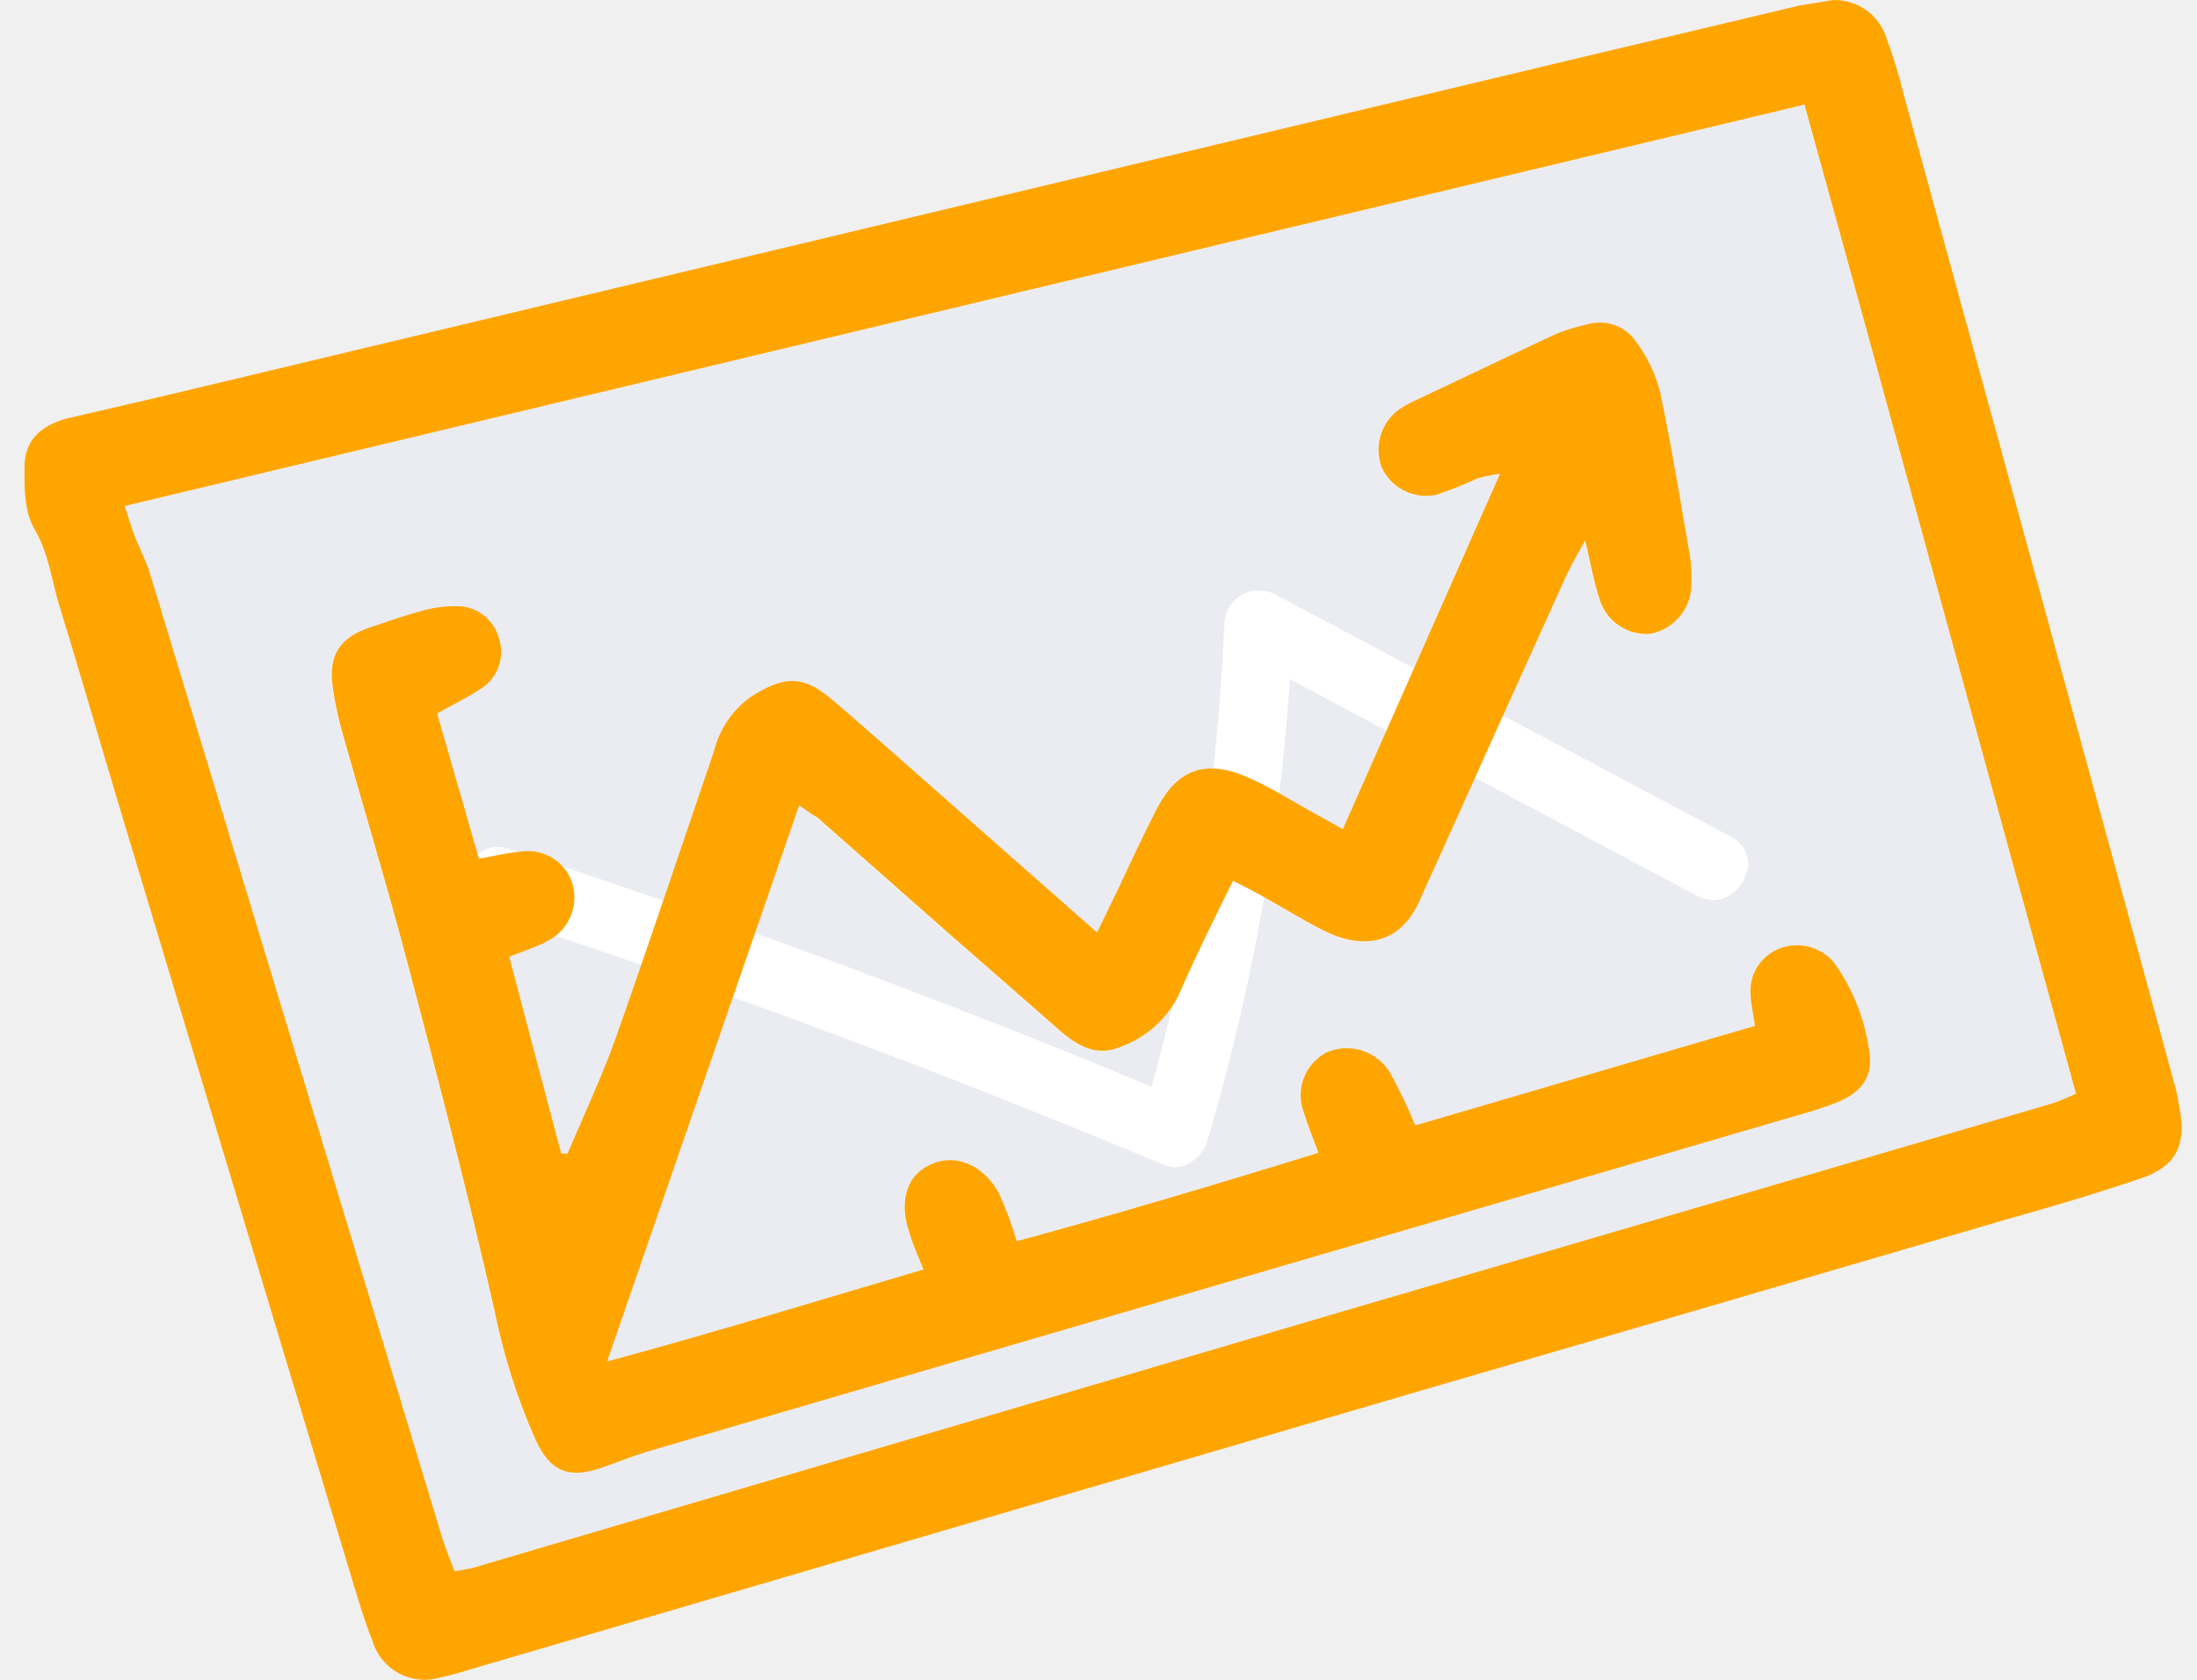
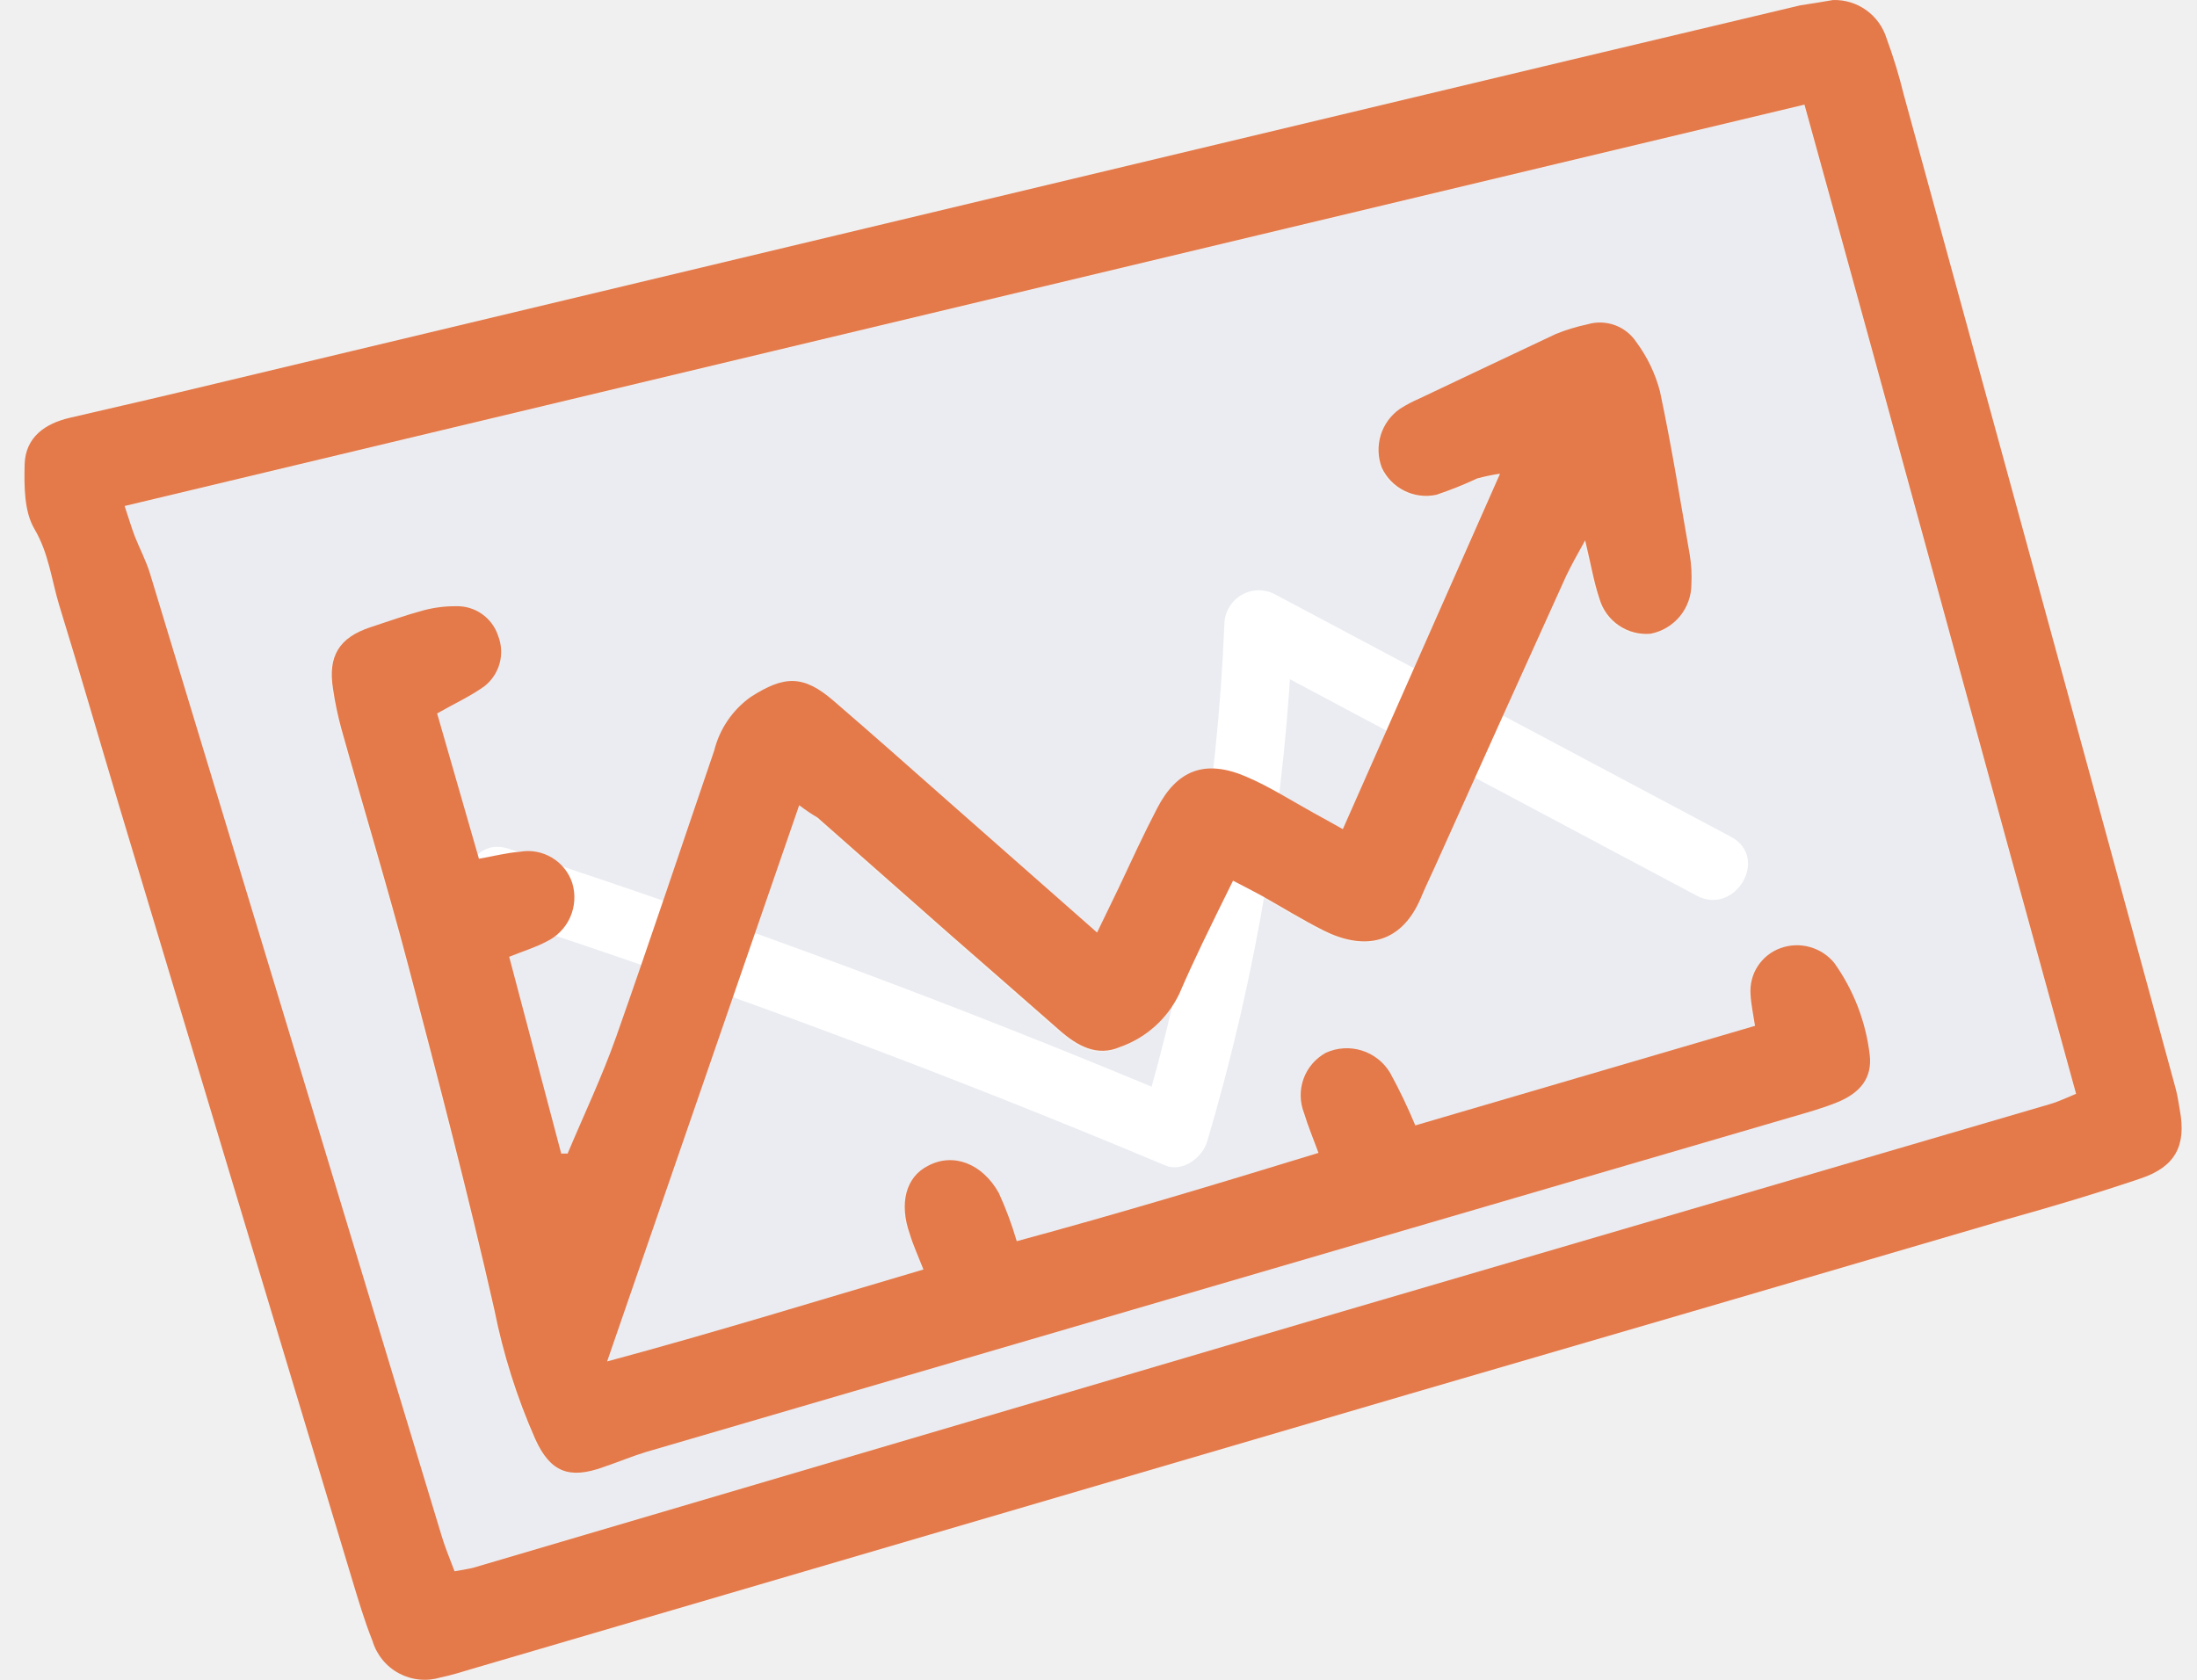
<svg xmlns="http://www.w3.org/2000/svg" width="51" height="39" viewBox="0 0 51 39" fill="none">
  <path d="M10.551 36.482C10.434 36.165 10.326 35.916 10.235 35.65C7.981 28.211 5.727 20.769 3.471 13.326C3.379 13.028 3.231 12.75 3.117 12.459C3.041 12.26 2.981 12.055 2.883 11.761L41.877 2.442C43.993 10.078 46.058 17.705 48.183 25.408C47.98 25.49 47.787 25.585 47.585 25.645L31.183 30.442L11.003 36.38C10.896 36.425 10.782 36.45 10.551 36.482ZM18.548 18.695C18.734 18.834 18.864 18.91 18.953 19.011L22.042 21.737C22.88 22.477 23.721 23.21 24.572 23.95C24.979 24.308 25.438 24.583 25.975 24.336C26.577 24.123 27.071 23.681 27.348 23.106C27.515 22.711 27.699 22.325 27.882 21.936C28.113 21.456 28.35 20.988 28.597 20.475C28.869 20.617 29.071 20.719 29.27 20.829C29.745 21.095 30.219 21.383 30.69 21.626C31.582 22.078 32.474 21.996 32.951 20.889C33.052 20.652 33.163 20.422 33.267 20.188C34.29 17.923 35.311 15.659 36.331 13.395C36.445 13.142 36.594 12.902 36.771 12.573C36.9 13.111 36.97 13.522 37.106 13.939C37.181 14.189 37.339 14.405 37.554 14.551C37.77 14.697 38.029 14.765 38.288 14.742C38.555 14.69 38.795 14.548 38.968 14.338C39.141 14.129 39.236 13.866 39.237 13.595C39.248 13.365 39.236 13.135 39.199 12.908C38.978 11.643 38.776 10.379 38.507 9.114C38.399 8.702 38.213 8.315 37.96 7.972C37.84 7.791 37.665 7.652 37.46 7.578C37.256 7.503 37.033 7.496 36.825 7.558C36.574 7.612 36.328 7.687 36.091 7.783C35.028 8.273 33.972 8.779 32.929 9.278C32.771 9.346 32.619 9.427 32.474 9.519C32.26 9.666 32.103 9.881 32.026 10.129C31.949 10.376 31.958 10.642 32.05 10.885C32.158 11.118 32.342 11.307 32.572 11.422C32.801 11.537 33.063 11.57 33.315 11.517C33.638 11.409 33.954 11.282 34.263 11.138C34.438 11.09 34.615 11.053 34.794 11.027L31.164 19.27C30.889 19.116 30.693 19.005 30.494 18.897C29.969 18.61 29.46 18.265 28.913 18.047C27.964 17.645 27.332 17.892 26.851 18.79C26.535 19.4 26.254 20.026 25.956 20.643L25.46 21.671L22.051 18.666C21.15 17.873 20.252 17.085 19.341 16.289C18.639 15.685 18.197 15.7 17.416 16.203C16.996 16.504 16.696 16.945 16.571 17.446C15.816 19.659 15.079 21.873 14.298 24.086C13.982 25.01 13.549 25.898 13.169 26.802H13.02L11.797 22.221C12.113 22.088 12.401 22.006 12.65 21.873C12.9 21.757 13.099 21.555 13.211 21.304C13.324 21.053 13.341 20.77 13.261 20.507C13.179 20.26 13.011 20.051 12.787 19.918C12.563 19.785 12.299 19.737 12.043 19.783C11.727 19.805 11.446 19.881 11.095 19.944L10.124 16.57C10.544 16.33 10.908 16.162 11.224 15.938C11.395 15.803 11.518 15.617 11.575 15.406C11.632 15.196 11.62 14.973 11.54 14.771C11.474 14.565 11.342 14.387 11.166 14.262C10.989 14.138 10.776 14.075 10.56 14.082C10.303 14.08 10.047 14.113 9.798 14.18C9.387 14.29 8.986 14.436 8.578 14.569C7.85 14.809 7.585 15.236 7.708 16.001C7.753 16.312 7.818 16.621 7.901 16.924C8.416 18.765 8.973 20.595 9.46 22.445C10.156 25.092 10.848 27.742 11.452 30.41C11.658 31.443 11.976 32.451 12.401 33.414C12.767 34.189 13.207 34.363 13.982 34.069C14.298 33.955 14.614 33.822 14.949 33.724L41.552 25.946C41.909 25.841 42.266 25.743 42.611 25.604C43.168 25.383 43.44 25.026 43.38 24.5C43.29 23.73 43.007 22.995 42.557 22.363C42.41 22.184 42.212 22.055 41.989 21.993C41.766 21.932 41.529 21.94 41.312 22.018C41.094 22.096 40.907 22.243 40.781 22.436C40.655 22.63 40.596 22.86 40.613 23.09C40.613 23.331 40.679 23.571 40.717 23.824L32.831 26.135C32.658 25.718 32.463 25.311 32.246 24.915C32.098 24.667 31.864 24.482 31.589 24.396C31.313 24.311 31.016 24.33 30.753 24.45C30.514 24.581 30.33 24.795 30.237 25.052C30.144 25.308 30.148 25.59 30.247 25.844C30.336 26.145 30.459 26.433 30.583 26.774C28.252 27.489 25.919 28.181 23.579 28.823C23.467 28.442 23.329 28.069 23.164 27.707C22.782 27.005 22.105 26.758 21.517 27.075C21.008 27.334 20.843 27.944 21.096 28.655C21.188 28.918 21.302 29.171 21.413 29.481C18.956 30.205 16.581 30.939 14.07 31.615L18.548 18.695Z" fill="#EAECF1" />
  <path d="M11.388 21.227C16.688 22.954 21.909 24.898 27.05 27.058C27.448 27.226 27.913 26.875 28.021 26.508C29.18 22.601 29.849 18.565 30.013 14.492L28.824 15.175L39.385 20.794C40.283 21.272 41.083 19.909 40.182 19.428L29.611 13.806C29.491 13.739 29.355 13.704 29.217 13.705C29.079 13.706 28.943 13.743 28.824 13.811C28.704 13.88 28.604 13.979 28.534 14.097C28.463 14.216 28.425 14.351 28.422 14.489C28.262 18.421 27.612 22.317 26.487 26.087L27.461 25.534C22.324 23.373 17.103 21.43 11.799 19.703C10.829 19.387 10.414 20.914 11.379 21.227H11.388Z" fill="white" />
-   <path d="M42.549 0.001C42.825 -0.008 43.097 0.075 43.322 0.236C43.547 0.397 43.713 0.628 43.794 0.892C43.952 1.32 44.085 1.756 44.193 2.198C45.768 7.941 47.339 13.682 48.908 19.422C49.439 21.374 49.971 23.325 50.505 25.275C50.549 25.439 50.574 25.61 50.602 25.778C50.754 26.594 50.498 27.09 49.695 27.359C48.67 27.707 47.63 28.017 46.59 28.307C41.967 29.665 37.343 31.017 32.718 32.364L10.972 38.742C10.726 38.815 10.479 38.894 10.229 38.945C10.07 38.993 9.903 39.01 9.737 38.994C9.571 38.978 9.41 38.929 9.263 38.851C9.116 38.773 8.986 38.666 8.881 38.537C8.775 38.408 8.696 38.26 8.648 38.1C8.458 37.626 8.313 37.13 8.164 36.639C6.356 30.642 4.549 24.642 2.744 18.638C2.286 17.11 1.846 15.577 1.375 14.053C1.195 13.461 1.135 12.851 0.8 12.282C0.559 11.874 0.56 11.286 0.572 10.78C0.591 10.148 1.05 9.831 1.625 9.699C2.457 9.503 3.292 9.316 4.123 9.117L19.424 5.461L36.468 1.389L41.79 0.124C42.043 0.086 42.299 0.045 42.549 0.001ZM10.552 36.481C10.783 36.437 10.896 36.425 11.004 36.393L31.184 30.442L47.595 25.632C47.798 25.572 47.991 25.477 48.193 25.395C46.068 17.692 44.003 10.065 41.888 2.429L2.893 11.748C2.991 12.042 3.051 12.247 3.127 12.447C3.241 12.737 3.39 13.016 3.481 13.313C5.739 20.752 7.994 28.194 10.245 35.637C10.327 35.915 10.435 36.172 10.552 36.481Z" fill="orange" />
-   <path d="M18.552 18.695L14.093 31.609C16.604 30.932 18.979 30.198 21.436 29.474C21.312 29.158 21.198 28.911 21.119 28.649C20.866 27.934 21.031 27.324 21.54 27.068C22.128 26.752 22.805 27.014 23.187 27.7C23.352 28.062 23.49 28.435 23.602 28.817C25.942 28.184 28.275 27.482 30.606 26.767C30.482 26.426 30.359 26.135 30.27 25.838C30.171 25.584 30.167 25.302 30.26 25.045C30.353 24.788 30.537 24.575 30.776 24.443C31.039 24.323 31.336 24.304 31.612 24.39C31.887 24.476 32.121 24.66 32.269 24.908C32.486 25.304 32.681 25.712 32.854 26.129L40.74 23.817C40.702 23.564 40.648 23.324 40.636 23.084C40.619 22.853 40.678 22.623 40.804 22.43C40.931 22.236 41.117 22.089 41.334 22.012C41.552 21.934 41.789 21.925 42.012 21.987C42.235 22.049 42.434 22.178 42.58 22.357C43.03 22.988 43.313 23.724 43.403 24.494C43.463 25.019 43.191 25.376 42.634 25.598C42.289 25.737 41.932 25.835 41.575 25.939L14.972 33.718C14.656 33.816 14.34 33.949 14.005 34.062C13.214 34.347 12.775 34.183 12.424 33.408C11.999 32.444 11.681 31.437 11.475 30.404C10.871 27.735 10.179 25.085 9.483 22.439C8.996 20.589 8.439 18.758 7.924 16.918C7.841 16.614 7.776 16.306 7.731 15.994C7.608 15.229 7.873 14.802 8.601 14.562C9.009 14.429 9.41 14.284 9.821 14.173C10.07 14.106 10.326 14.073 10.583 14.075C10.8 14.068 11.012 14.131 11.189 14.256C11.366 14.38 11.497 14.559 11.564 14.764C11.643 14.967 11.655 15.19 11.598 15.4C11.541 15.61 11.418 15.796 11.247 15.931C10.931 16.159 10.568 16.326 10.147 16.564L11.118 19.938C11.475 19.874 11.772 19.798 12.066 19.776C12.322 19.73 12.586 19.778 12.81 19.911C13.034 20.044 13.202 20.253 13.284 20.5C13.364 20.763 13.347 21.047 13.235 21.298C13.122 21.549 12.923 21.751 12.674 21.866C12.424 21.999 12.149 22.081 11.82 22.214L13.028 26.783H13.176C13.556 25.879 13.979 24.991 14.305 24.067C15.086 21.854 15.823 19.64 16.579 17.427C16.704 16.925 17.003 16.485 17.423 16.184C18.204 15.681 18.647 15.665 19.349 16.27C20.259 17.054 21.157 17.851 22.058 18.647L25.467 21.651L25.964 20.624C26.261 19.991 26.542 19.381 26.859 18.771C27.323 17.873 27.975 17.626 28.92 18.028C29.47 18.262 29.98 18.59 30.501 18.878C30.701 18.986 30.896 19.096 31.172 19.251L34.821 10.998C34.642 11.024 34.464 11.061 34.289 11.109C33.981 11.253 33.664 11.38 33.341 11.488C33.09 11.542 32.828 11.508 32.598 11.393C32.368 11.278 32.184 11.089 32.076 10.856C31.984 10.614 31.976 10.348 32.052 10.1C32.129 9.852 32.287 9.638 32.5 9.49C32.645 9.398 32.797 9.318 32.955 9.25C34.014 8.75 35.071 8.244 36.117 7.754C36.355 7.658 36.6 7.583 36.851 7.53C37.059 7.468 37.282 7.475 37.487 7.549C37.691 7.624 37.866 7.762 37.986 7.944C38.239 8.286 38.425 8.673 38.533 9.085C38.802 10.35 39.004 11.615 39.225 12.88C39.262 13.107 39.275 13.336 39.263 13.566C39.263 13.838 39.167 14.1 38.995 14.31C38.822 14.519 38.581 14.662 38.315 14.714C38.055 14.736 37.796 14.669 37.581 14.522C37.365 14.376 37.207 14.16 37.132 13.911C36.996 13.506 36.927 13.082 36.797 12.545C36.62 12.861 36.481 13.114 36.358 13.367C35.333 15.629 34.312 17.893 33.293 20.159C33.186 20.393 33.075 20.624 32.977 20.861C32.5 21.968 31.608 22.05 30.716 21.598C30.233 21.354 29.768 21.066 29.297 20.801C29.097 20.69 28.895 20.589 28.623 20.447C28.376 20.946 28.139 21.427 27.908 21.907C27.725 22.296 27.542 22.682 27.374 23.077C27.097 23.653 26.604 24.095 26.002 24.307C25.464 24.541 25.006 24.279 24.598 23.922C23.76 23.185 22.919 22.451 22.068 21.708L18.979 18.983C18.855 18.91 18.738 18.834 18.552 18.695Z" fill="orange" />
+   <path d="M42.549 0.001C42.825 -0.008 43.097 0.075 43.322 0.236C43.547 0.397 43.713 0.628 43.794 0.892C43.952 1.32 44.085 1.756 44.193 2.198C45.768 7.941 47.339 13.682 48.908 19.422C49.439 21.374 49.971 23.325 50.505 25.275C50.549 25.439 50.574 25.61 50.602 25.778C50.754 26.594 50.498 27.09 49.695 27.359C48.67 27.707 47.63 28.017 46.59 28.307C41.967 29.665 37.343 31.017 32.718 32.364L10.972 38.742C10.726 38.815 10.479 38.894 10.229 38.945C10.07 38.993 9.903 39.01 9.737 38.994C9.571 38.978 9.41 38.929 9.263 38.851C9.116 38.773 8.986 38.666 8.881 38.537C8.775 38.408 8.696 38.26 8.648 38.1C8.458 37.626 8.313 37.13 8.164 36.639C6.356 30.642 4.549 24.642 2.744 18.638C2.286 17.11 1.846 15.577 1.375 14.053C1.195 13.461 1.135 12.851 0.8 12.282C0.559 11.874 0.56 11.286 0.572 10.78C0.591 10.148 1.05 9.831 1.625 9.699C2.457 9.503 3.292 9.316 4.123 9.117L19.424 5.461L36.468 1.389L41.79 0.124C42.043 0.086 42.299 0.045 42.549 0.001ZM10.552 36.481C10.783 36.437 10.896 36.425 11.004 36.393L31.184 30.442L47.595 25.632C47.798 25.572 47.991 25.477 48.193 25.395C46.068 17.692 44.003 10.065 41.888 2.429L2.893 11.748C2.991 12.042 3.051 12.247 3.127 12.447C3.241 12.737 3.39 13.016 3.481 13.313C5.739 20.752 7.994 28.194 10.245 35.637C10.327 35.915 10.435 36.172 10.552 36.481Z" fill="#e4794a" />
+   <path d="M18.552 18.695L14.093 31.609C16.604 30.932 18.979 30.198 21.436 29.474C21.312 29.158 21.198 28.911 21.119 28.649C20.866 27.934 21.031 27.324 21.54 27.068C22.128 26.752 22.805 27.014 23.187 27.7C23.352 28.062 23.49 28.435 23.602 28.817C25.942 28.184 28.275 27.482 30.606 26.767C30.482 26.426 30.359 26.135 30.27 25.838C30.171 25.584 30.167 25.302 30.26 25.045C30.353 24.788 30.537 24.575 30.776 24.443C31.039 24.323 31.336 24.304 31.612 24.39C31.887 24.476 32.121 24.66 32.269 24.908C32.486 25.304 32.681 25.712 32.854 26.129L40.74 23.817C40.702 23.564 40.648 23.324 40.636 23.084C40.619 22.853 40.678 22.623 40.804 22.43C40.931 22.236 41.117 22.089 41.334 22.012C41.552 21.934 41.789 21.925 42.012 21.987C42.235 22.049 42.434 22.178 42.58 22.357C43.03 22.988 43.313 23.724 43.403 24.494C43.463 25.019 43.191 25.376 42.634 25.598C42.289 25.737 41.932 25.835 41.575 25.939L14.972 33.718C14.656 33.816 14.34 33.949 14.005 34.062C13.214 34.347 12.775 34.183 12.424 33.408C11.999 32.444 11.681 31.437 11.475 30.404C10.871 27.735 10.179 25.085 9.483 22.439C8.996 20.589 8.439 18.758 7.924 16.918C7.841 16.614 7.776 16.306 7.731 15.994C7.608 15.229 7.873 14.802 8.601 14.562C9.009 14.429 9.41 14.284 9.821 14.173C10.07 14.106 10.326 14.073 10.583 14.075C10.8 14.068 11.012 14.131 11.189 14.256C11.366 14.38 11.497 14.559 11.564 14.764C11.643 14.967 11.655 15.19 11.598 15.4C11.541 15.61 11.418 15.796 11.247 15.931C10.931 16.159 10.568 16.326 10.147 16.564L11.118 19.938C11.475 19.874 11.772 19.798 12.066 19.776C12.322 19.73 12.586 19.778 12.81 19.911C13.034 20.044 13.202 20.253 13.284 20.5C13.364 20.763 13.347 21.047 13.235 21.298C13.122 21.549 12.923 21.751 12.674 21.866C12.424 21.999 12.149 22.081 11.82 22.214L13.028 26.783H13.176C13.556 25.879 13.979 24.991 14.305 24.067C15.086 21.854 15.823 19.64 16.579 17.427C16.704 16.925 17.003 16.485 17.423 16.184C18.204 15.681 18.647 15.665 19.349 16.27C20.259 17.054 21.157 17.851 22.058 18.647L25.467 21.651L25.964 20.624C26.261 19.991 26.542 19.381 26.859 18.771C27.323 17.873 27.975 17.626 28.92 18.028C29.47 18.262 29.98 18.59 30.501 18.878C30.701 18.986 30.896 19.096 31.172 19.251L34.821 10.998C34.642 11.024 34.464 11.061 34.289 11.109C33.981 11.253 33.664 11.38 33.341 11.488C33.09 11.542 32.828 11.508 32.598 11.393C32.368 11.278 32.184 11.089 32.076 10.856C31.984 10.614 31.976 10.348 32.052 10.1C32.129 9.852 32.287 9.638 32.5 9.49C32.645 9.398 32.797 9.318 32.955 9.25C34.014 8.75 35.071 8.244 36.117 7.754C36.355 7.658 36.6 7.583 36.851 7.53C37.059 7.468 37.282 7.475 37.487 7.549C37.691 7.624 37.866 7.762 37.986 7.944C38.239 8.286 38.425 8.673 38.533 9.085C38.802 10.35 39.004 11.615 39.225 12.88C39.262 13.107 39.275 13.336 39.263 13.566C39.263 13.838 39.167 14.1 38.995 14.31C38.822 14.519 38.581 14.662 38.315 14.714C38.055 14.736 37.796 14.669 37.581 14.522C37.365 14.376 37.207 14.16 37.132 13.911C36.996 13.506 36.927 13.082 36.797 12.545C36.62 12.861 36.481 13.114 36.358 13.367C35.333 15.629 34.312 17.893 33.293 20.159C33.186 20.393 33.075 20.624 32.977 20.861C32.5 21.968 31.608 22.05 30.716 21.598C30.233 21.354 29.768 21.066 29.297 20.801C29.097 20.69 28.895 20.589 28.623 20.447C28.376 20.946 28.139 21.427 27.908 21.907C27.725 22.296 27.542 22.682 27.374 23.077C27.097 23.653 26.604 24.095 26.002 24.307C25.464 24.541 25.006 24.279 24.598 23.922C23.76 23.185 22.919 22.451 22.068 21.708L18.979 18.983C18.855 18.91 18.738 18.834 18.552 18.695Z" fill="#e4794a" />
</svg>
